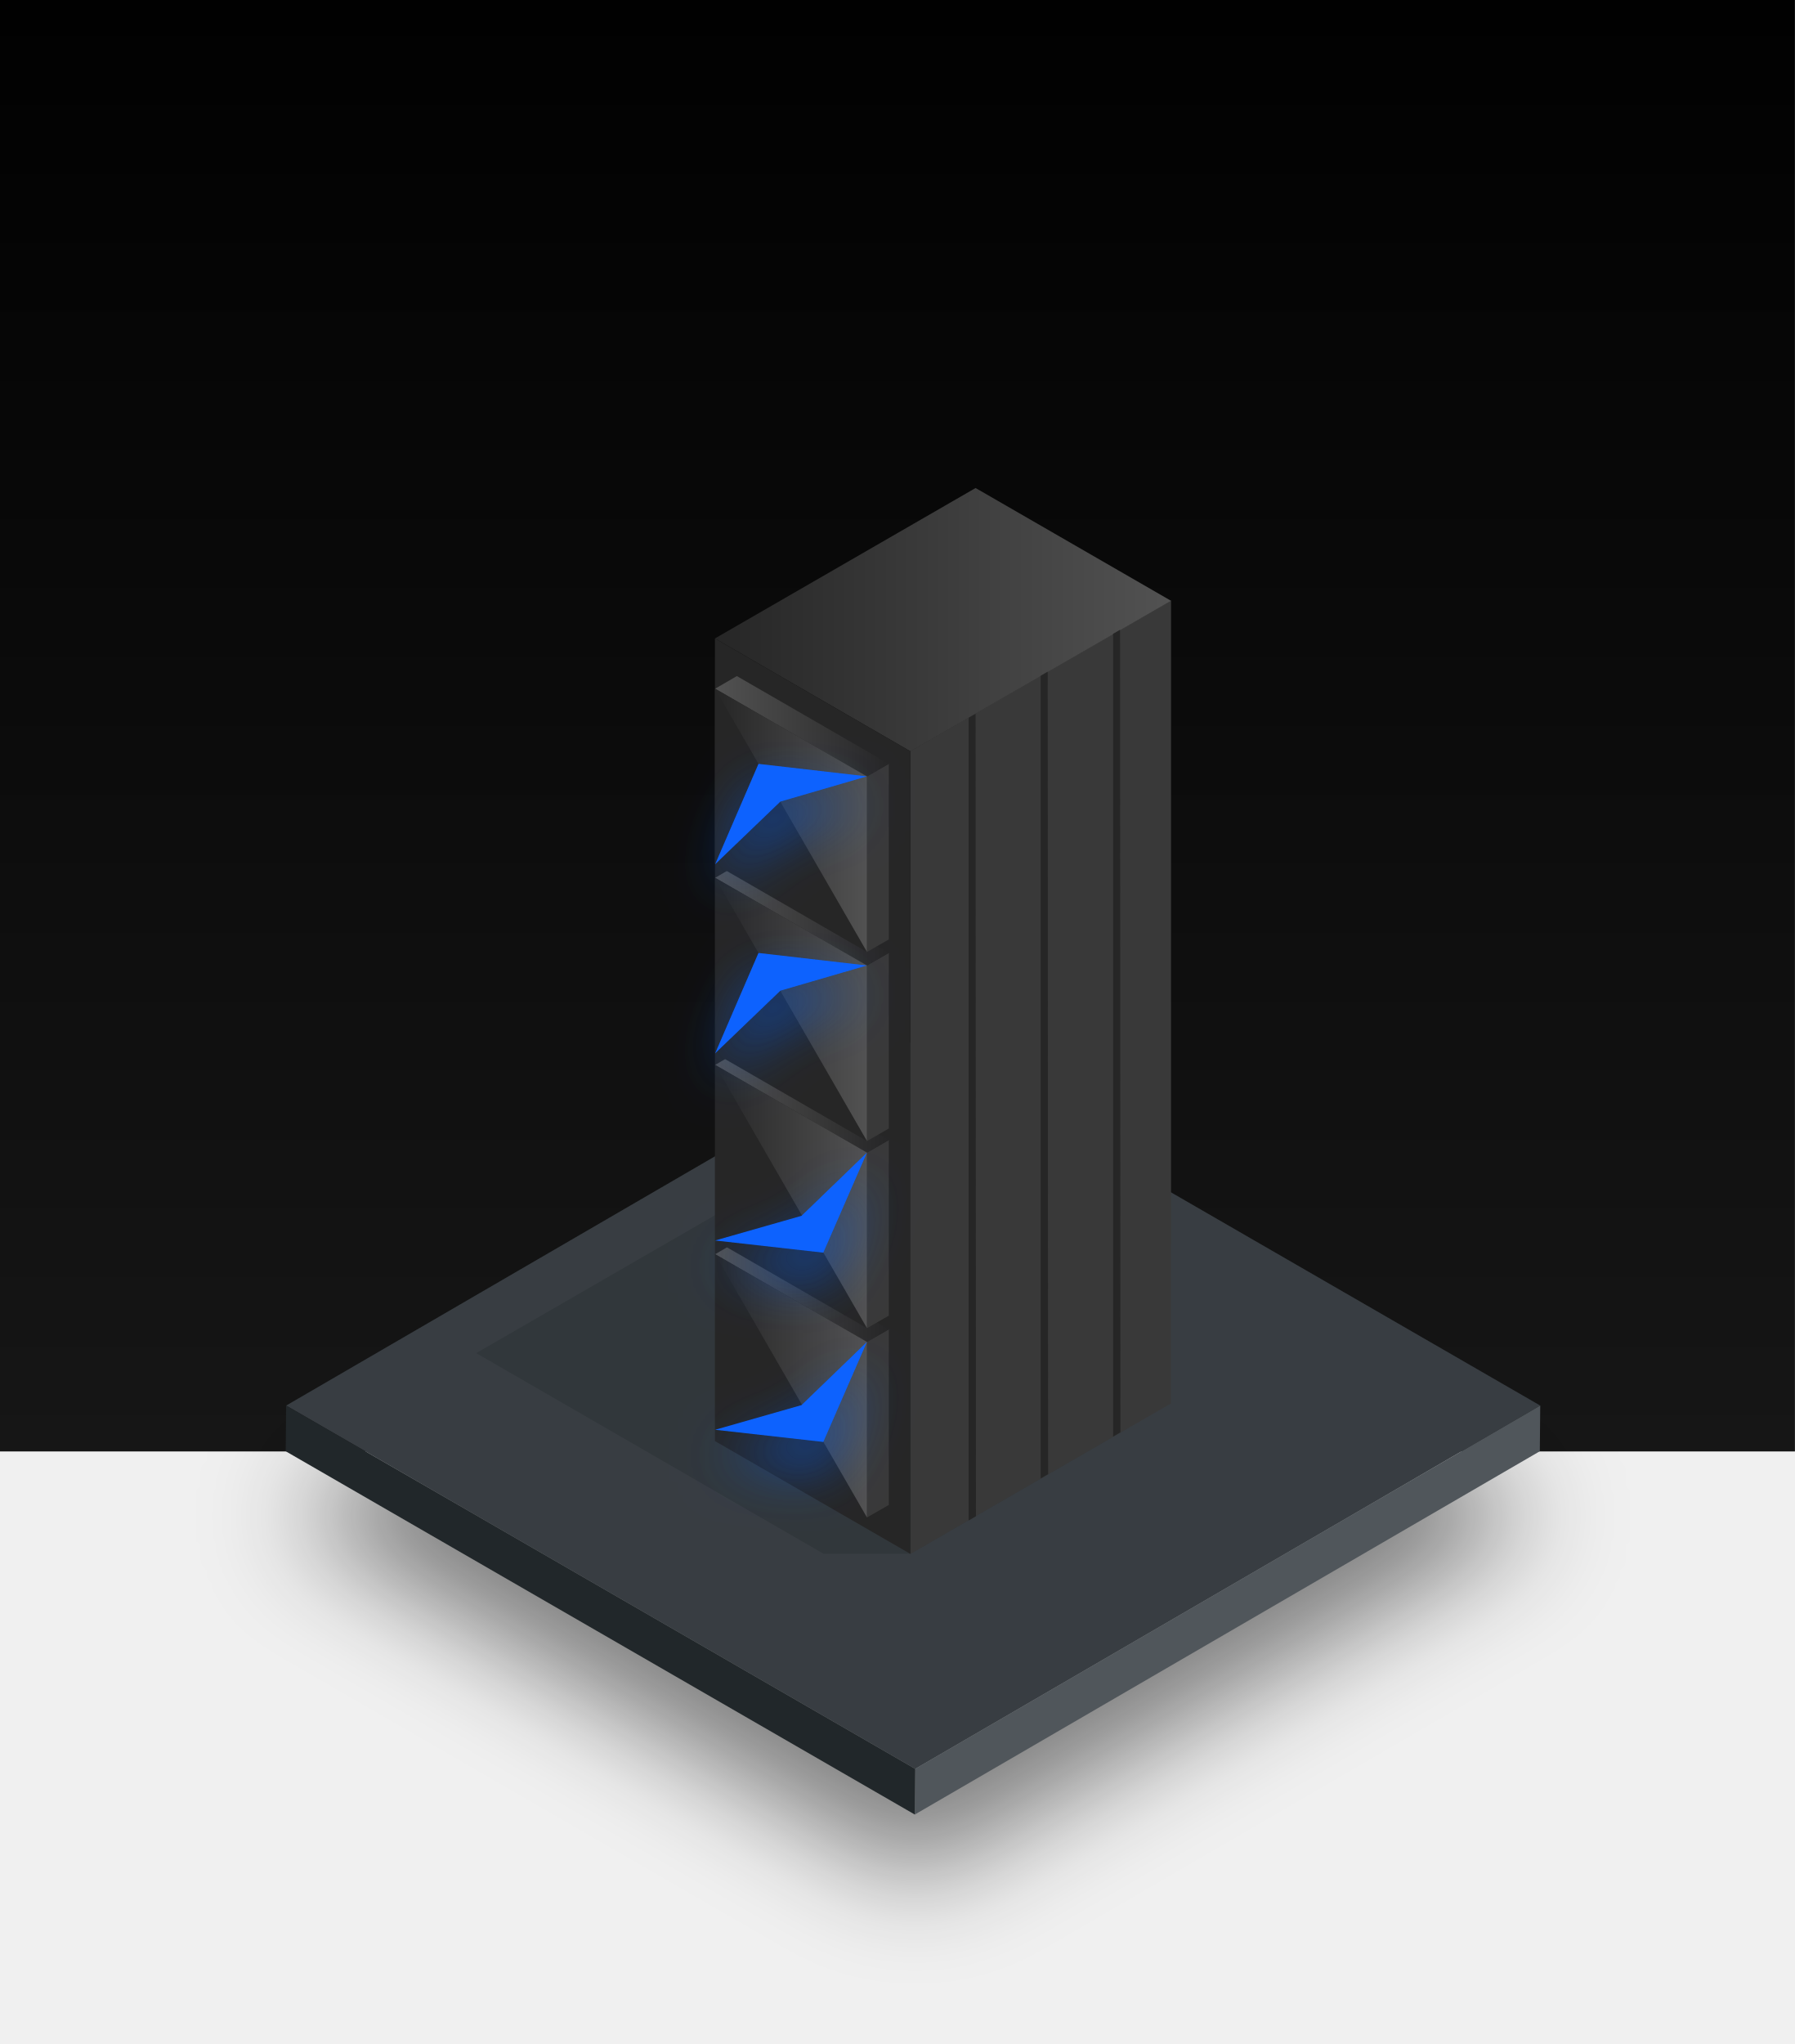
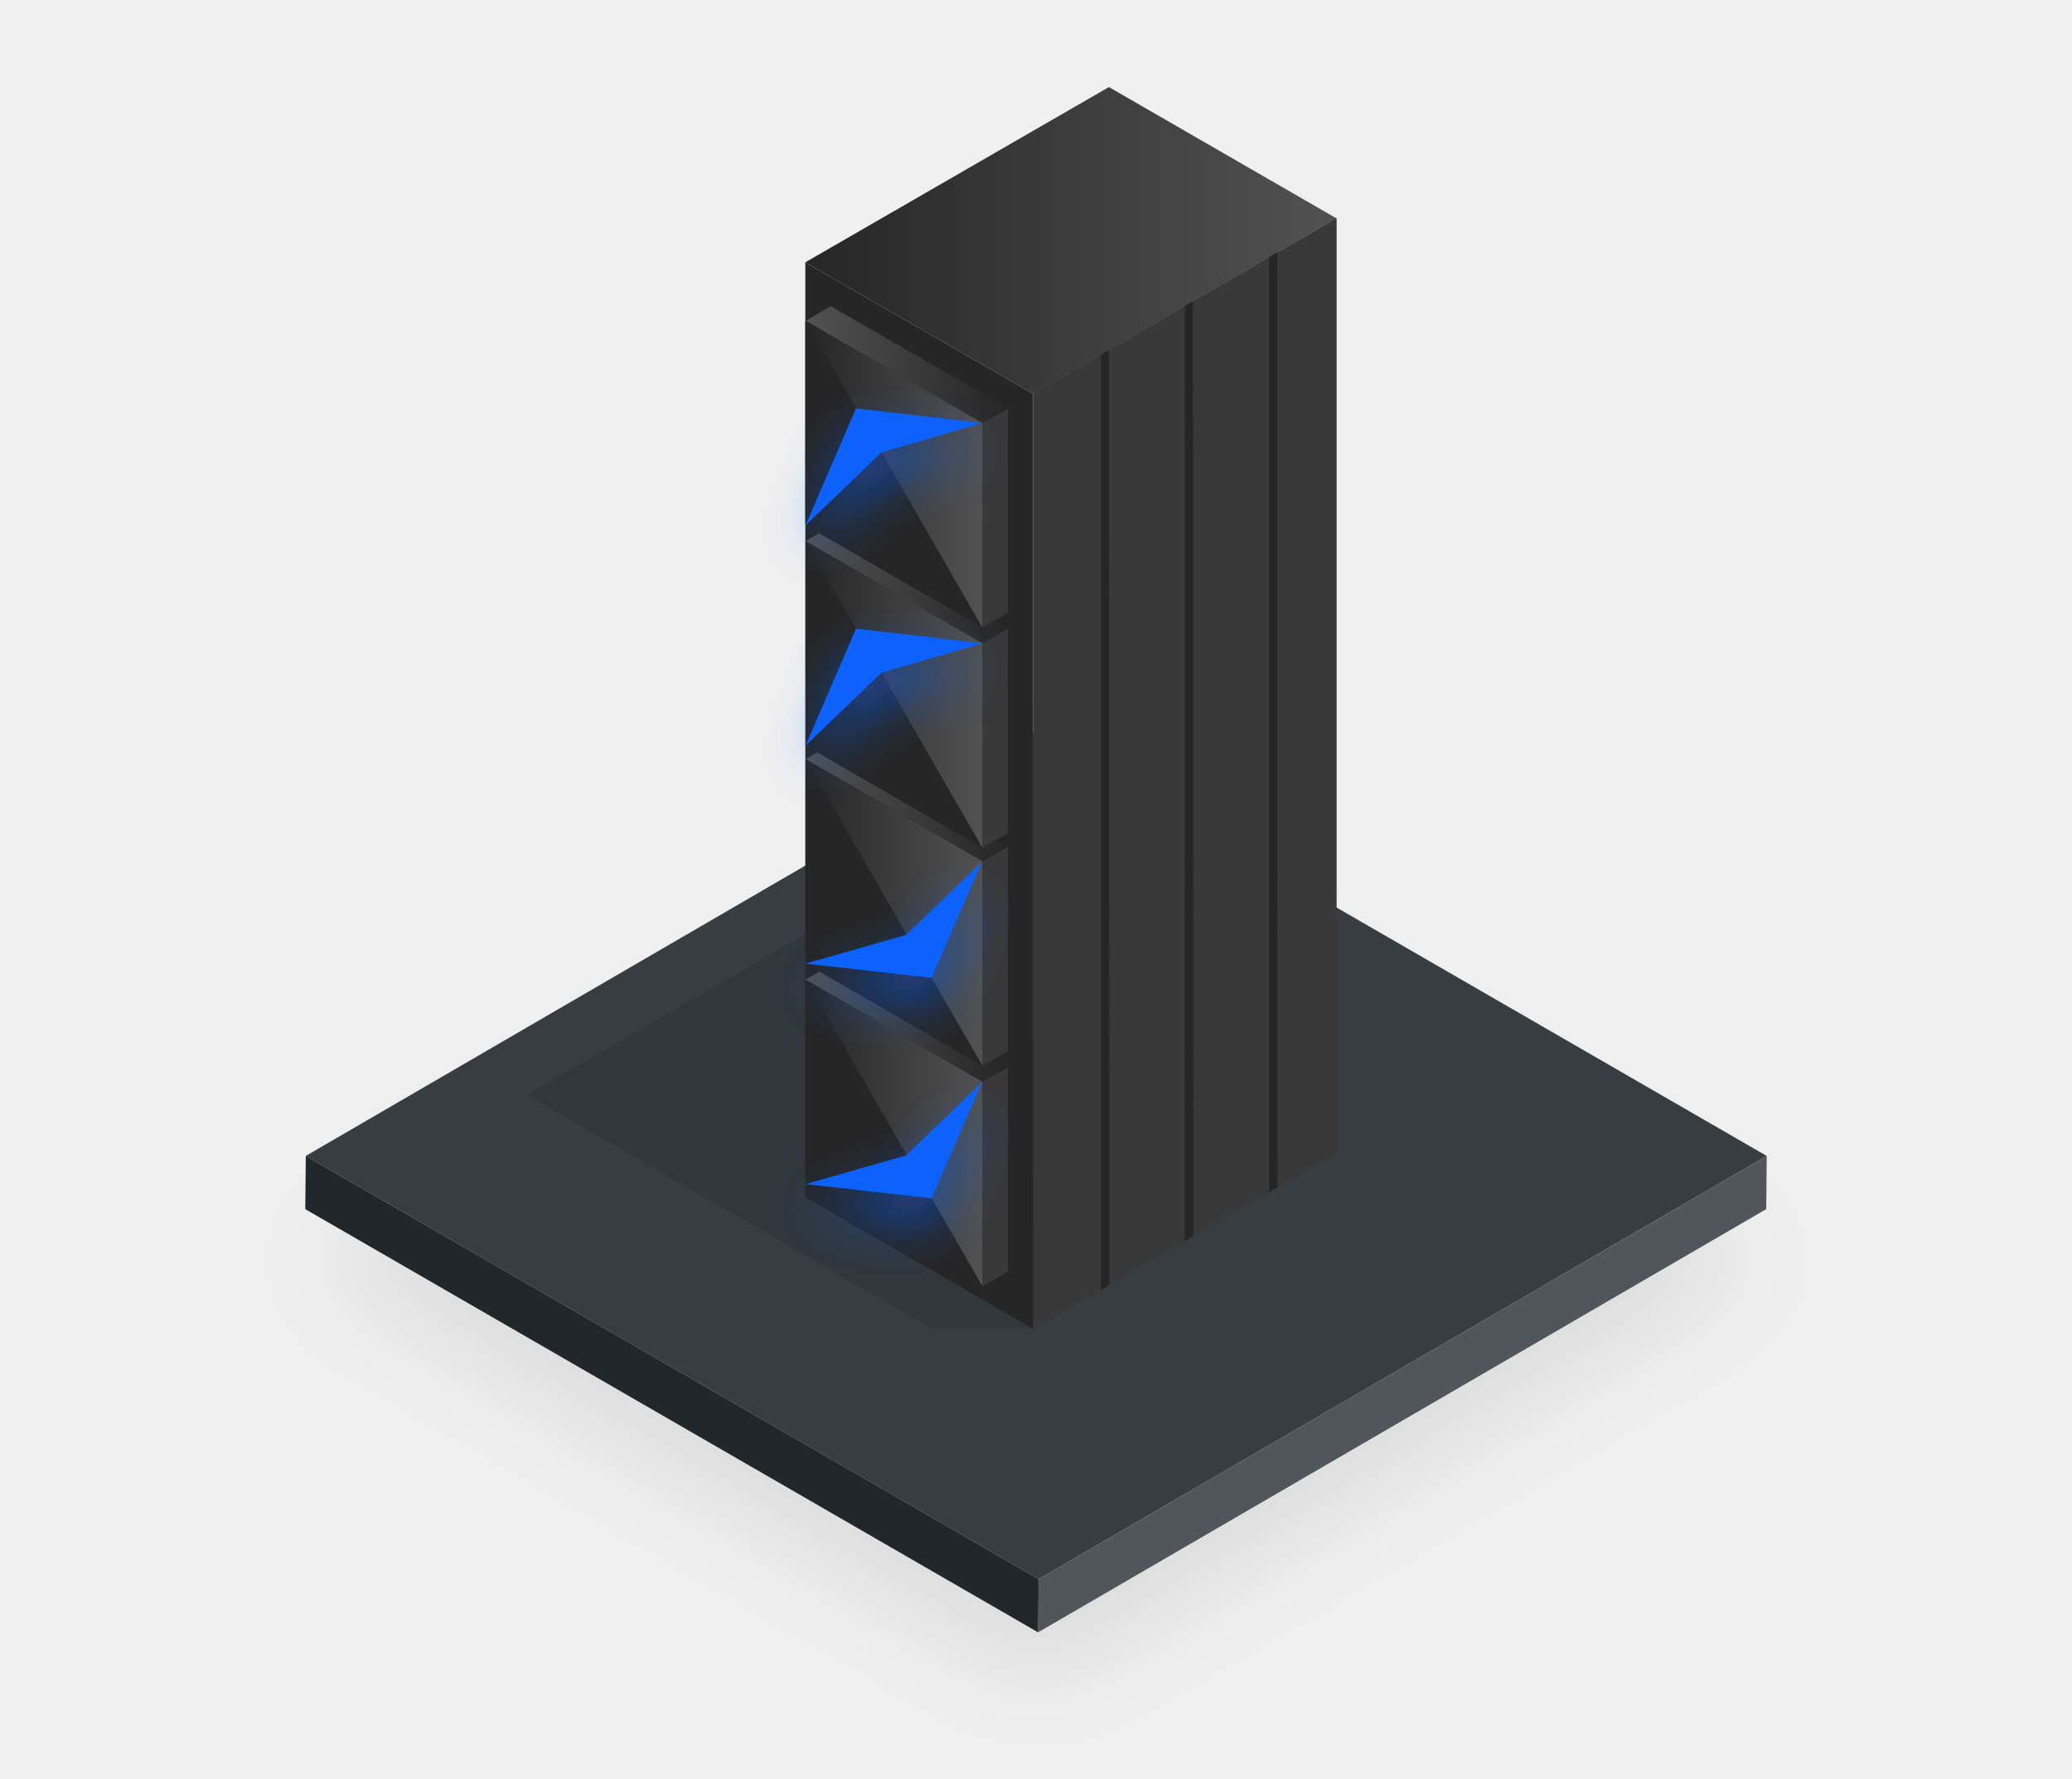
- <svg xmlns="http://www.w3.org/2000/svg" width="783" height="891.423" viewBox="0 0 783 891.423">
+ <svg xmlns="http://www.w3.org/2000/svg" width="952" height="817" viewBox="0 0 952 817">
  <defs>
-     <style>.a{fill:url(#a);}.b{fill:#373d42;}.c{fill:#50565b;}.d{fill:#21272a;}.e{fill:#31373b;}.f{fill:#393939;}.g{fill:url(#d);}.h{fill:#262626;}.i{fill:url(#e);}.j{fill:#0f62fe;}.k{filter:url(#s);}.l{filter:url(#o);}.m{filter:url(#k);}.n{filter:url(#g);}.o{filter:url(#b);}</style>
-     <linearGradient id="a" x1="0.5" x2="0.5" y2="1" gradientUnits="objectBoundingBox">
-       <stop offset="0" stop-color="#010101" />
-       <stop offset="1" stop-color="#161616" />
-     </linearGradient>
-     <filter id="b" x="52.822" y="430.555" width="691.071" height="460.869" filterUnits="userSpaceOnUse">
+     <style>.a{fill:#fff;}.b{clip-path:url(#a);}.c{fill:#373d42;}.d{fill:#50565b;}.e{fill:#21272a;}.f{fill:#31373b;}.g{fill:#393939;}.h{fill:url(#d);}.i{fill:#262626;}.j{fill:url(#e);}.k{fill:#0f62fe;}.l{filter:url(#s);}.m{filter:url(#o);}.n{filter:url(#k);}.o{filter:url(#g);}.p{filter:url(#b);}</style>
+     <clipPath id="a">
+       <rect class="a" width="952" height="817" transform="translate(968 198)" />
+     </clipPath>
+     <filter id="b" x="68.495" y="312.591" width="815.24" height="532.788" filterUnits="userSpaceOnUse">
      <feOffset dy="48" input="SourceAlpha" />
      <feGaussianBlur stdDeviation="24" result="c" />
-       <feFlood flood-opacity="0.478" />
+       <feFlood flood-color="#9e9e9e" flood-opacity="0.239" />
      <feComposite operator="in" in2="c" />
      <feComposite in="SourceGraphic" />
    </filter>
    <linearGradient id="d" y1="0.5" x2="1" y2="0.5" gradientUnits="objectBoundingBox">
      <stop offset="0" stop-color="#262626" />
      <stop offset="1" stop-color="#525252" />
    </linearGradient>
    <linearGradient id="e" y1="0.5" x2="1" y2="0.5" gradientUnits="objectBoundingBox">
      <stop offset="0" stop-color="#525252" />
      <stop offset="1" stop-color="#262626" />
    </linearGradient>
-     <filter id="g" x="275.958" y="561.218" width="138.239" height="115.641" filterUnits="userSpaceOnUse">
+     <filter id="g" x="334.105" y="472.911" width="153.272" height="125.547" filterUnits="userSpaceOnUse">
      <feOffset dy="12" input="SourceAlpha" />
      <feGaussianBlur stdDeviation="12" result="h" />
      <feFlood flood-color="#0f62fe" flood-opacity="0.639" />
      <feComposite operator="in" in2="h" />
      <feComposite in="SourceGraphic" />
    </filter>
-     <filter id="k" x="275.958" y="478.664" width="138.239" height="115.641" filterUnits="userSpaceOnUse">
+     <filter id="k" x="334.105" y="371.619" width="153.272" height="125.546" filterUnits="userSpaceOnUse">
      <feOffset dy="12" input="SourceAlpha" />
      <feGaussianBlur stdDeviation="12" result="l" />
      <feFlood flood-color="#0f62fe" flood-opacity="0.639" />
      <feComposite operator="in" in2="l" />
      <feComposite in="SourceGraphic" />
    </filter>
-     <filter id="o" x="275.958" y="391.601" width="138.239" height="115.788" filterUnits="userSpaceOnUse">
+     <filter id="o" x="334.105" y="264.796" width="153.272" height="125.726" filterUnits="userSpaceOnUse">
      <feOffset dy="12" input="SourceAlpha" />
      <feGaussianBlur stdDeviation="12" result="p" />
      <feFlood flood-color="#0f62fe" flood-opacity="0.639" />
      <feComposite operator="in" in2="p" />
      <feComposite in="SourceGraphic" />
    </filter>
-     <filter id="s" x="275.958" y="309.134" width="138.239" height="115.789" filterUnits="userSpaceOnUse">
+     <filter id="s" x="334.105" y="163.611" width="153.272" height="125.727" filterUnits="userSpaceOnUse">
      <feOffset dy="12" input="SourceAlpha" />
      <feGaussianBlur stdDeviation="12" result="t" />
      <feFlood flood-color="#0f62fe" flood-opacity="0.639" />
      <feComposite operator="in" in2="t" />
      <feComposite in="SourceGraphic" />
    </filter>
  </defs>
-   <g transform="translate(-960 -2055)">
-     <rect class="a" width="783" height="633" transform="translate(960 2055)" />
-     <g transform="translate(11194.937 -3389.416)">
-       <g transform="translate(-10110.303 5898.971)">
-         <g class="o" transform="matrix(1, 0, 0, 1, -124.63, -454.55)">
-           <path class="b" d="M113.63,202.484,386.28,44.05,660.7,202.484,388.051,360.918Z" transform="translate(11.19 410.5)" />
+   <g class="b" transform="translate(-968 -198)">
+     <g transform="translate(11218.566 -5419.244)">
+       <g transform="translate(-10110.303 5953.835)">
+         <g class="p" transform="matrix(1, 0, 0, 1, -140.26, -336.59)">
+           <path class="c" d="M113.63,238.444,448.164,44.05,784.87,238.444,450.336,432.838Z" transform="translate(26.86 292.54)" />
        </g>
-         <path class="c" d="M502.629,111.16l-.189,19.925L229.79,289.52l.189-19.925Z" transform="translate(44.631 47.274)" />
-         <path class="d" d="M388.16,269.594l-.189,19.925L113.55,131.085l.189-19.925Z" transform="translate(-113.55 47.274)" />
+         <path class="d" d="M564.555,111.16l-.232,24.448L229.79,330l.232-24.448Z" transform="translate(106.916 83.234)" />
+         <path class="e" d="M450.488,305.554,450.256,330,113.55,135.608l.232-24.448Z" transform="translate(-113.55 83.234)" />
      </g>
-       <g transform="translate(-10027.209 5657.244)">
-         <path class="e" d="M8316.23,5024.093l-170.583-98.408-18.874,10.889-94.734,54.7,151.561,87.518h37.895Z" transform="translate(-8032.039 -4613.983)" />
-         <g transform="translate(104.153)">
-           <path class="f" d="M8351.961,4897.909l113.684-65.64.007-350.149-113.669,65.661Z" transform="translate(-8266.688 -4433.051)" />
-           <path class="g" d="M8207.947,4464.854l113.686-65.607,85.273,49.192L8293.24,4514.1Z" transform="translate(-8207.944 -4399.247)" />
-           <path class="h" d="M8293.238,4909.324l-85.295-49.237,0-350.032,85.3,49.248Z" transform="translate(-8207.943 -4444.446)" />
-           <path class="h" d="M8217.407,4585.3l-9.462-38.223v76.564Z" transform="translate(-8207.944 -4459.546)" />
-           <g transform="translate(0.078 328.648)">
-             <path class="h" d="M8274.383,5078.454l-66.307-38.283v-76.564l66.249,38.241Z" transform="translate(-8208.076 -4958.099)" />
-             <path class="f" d="M8319.957,5100.992l9.534-5.466v-76.563l-9.534,5.466Z" transform="translate(-8253.713 -4980.679)" />
-             <path class="i" d="M8283.856,4992.587l-66.306-38.282-9.475,5.509,66.239,38.233Z" transform="translate(-8208.076 -4954.305)" />
-             <path class="g" d="M8274.319,5078.413l-66.243-114.805,66.239,38.234Z" transform="translate(-8208.076 -4958.099)" />
-             <g class="n" transform="matrix(1, 0, 0, 1, -311.96, -541.48)">
-               <path class="j" d="M8208.076,5066.511l37.677-10.75,28.563-27.581-19.043,43.641Z" transform="translate(-7896.12 -4442.96)" />
+       <g transform="translate(-10008.349 5657.244)">
+         <path class="f" d="M8380.732,5046.429l-209.3-120.745-23.157,13.361-116.238,67.111L8218,5113.538h46.494Z" transform="translate(-8032.038 -4543.235)" />
+         <g transform="translate(127.793)">
+           <path class="g" d="M8351.961,4992.28l139.485-80.539.008-429.622-139.467,80.563Z" transform="translate(-8247.334 -4421.914)" />
+           <path class="h" d="M8207.947,4479.744l139.489-80.5,104.628,60.357L8312.6,4540.168Z" transform="translate(-8207.944 -4399.247)" />
+           <path class="i" d="M8312.6,4999.946l-104.652-60.413V4510.055l104.664,60.425Z" transform="translate(-8207.943 -4429.554)" />
+           <path class="i" d="M8219.556,4593.974l-11.61-46.9v93.942Z" transform="translate(-8207.943 -4439.68)" />
+           <g transform="translate(0.096 403.241)">
+             <path class="i" d="M8289.432,5104.52l-81.355-46.971v-93.941l81.284,46.92Z" transform="translate(-8208.076 -4956.849)" />
+             <path class="g" d="M8319.956,5119.61l11.7-6.707v-93.941l-11.7,6.706Z" transform="translate(-8238.677 -4971.989)" />
+             <path class="j" d="M8301.056,5001.275,8219.7,4954.3l-11.624,6.759,81.272,46.911Z" transform="translate(-8208.076 -4954.304)" />
+             <path class="h" d="M8289.354,5104.47l-81.278-140.862,81.272,46.912Z" transform="translate(-8208.076 -4956.849)" />
+             <g class="o" transform="matrix(1, 0, 0, 1, -370.11, -443.24)">
+               <path class="k" d="M8208.076,5075.21l46.227-13.189,35.046-33.841-23.364,53.547Z" transform="translate(-7837.97 -4531.27)" />
            </g>
          </g>
-           <g transform="translate(0.078 246.094)">
-             <path class="h" d="M8274.383,4939.026l-66.307-38.281V4824.18l66.249,38.241Z" transform="translate(-8208.076 -4818.672)" />
-             <path class="f" d="M8319.957,4961.565l9.534-5.466v-76.564l-9.534,5.466Z" transform="translate(-8253.713 -4841.251)" />
-             <path class="i" d="M8283.856,4853.16l-66.306-38.283-9.475,5.509,66.239,38.234Z" transform="translate(-8208.076 -4814.877)" />
-             <path class="g" d="M8274.319,4938.986l-66.243-114.806,66.239,38.234Z" transform="translate(-8208.076 -4818.672)" />
-             <g class="m" transform="matrix(1, 0, 0, 1, -311.96, -458.92)">
-               <path class="j" d="M8208.076,4927.084l37.677-10.75,28.563-27.58-19.043,43.641Z" transform="translate(-7896.12 -4386.09)" />
+           <g transform="translate(0.096 301.949)">
+             <path class="i" d="M8289.432,4965.092l-81.355-46.971V4824.18l81.284,46.92Z" transform="translate(-8208.076 -4817.421)" />
+             <path class="g" d="M8319.956,4980.183l11.7-6.707v-93.941l-11.7,6.706Z" transform="translate(-8238.677 -4832.563)" />
+             <path class="j" d="M8301.056,4861.849l-81.355-46.972-11.624,6.759,81.272,46.912Z" transform="translate(-8208.076 -4814.877)" />
+             <path class="h" d="M8289.354,4965.042l-81.278-140.863,81.272,46.912Z" transform="translate(-8208.076 -4817.421)" />
+             <g class="n" transform="matrix(1, 0, 0, 1, -370.11, -341.95)">
+               <path class="k" d="M8208.076,4935.784l46.227-13.19,35.046-33.84-23.364,53.546Z" transform="translate(-7837.97 -4493.13)" />
            </g>
          </g>
-           <g transform="translate(0.078 164.488)">
-             <path class="h" d="M8274.383,4801.2l-66.307-38.281v-76.564l66.249,38.241Z" transform="translate(-8208.076 -4680.848)" />
-             <path class="f" d="M8319.957,4823.741l9.534-5.465v-76.564l-9.534,5.465Z" transform="translate(-8253.713 -4703.428)" />
-             <path class="i" d="M8283.856,4715.335l-66.306-38.282-9.475,5.509,66.239,38.233Z" transform="translate(-8208.076 -4677.053)" />
-             <path class="g" d="M8274.319,4801.163l-66.243-114.806,66.239,38.234Z" transform="translate(-8208.076 -4680.848)" />
-             <g class="l" transform="matrix(1, 0, 0, 1, -311.96, -377.32)">
-               <path class="j" d="M8208.076,4785.5l18.909-43.788,47.33,5.458-37.774,11Z" transform="translate(-7896.12 -4326.11)" />
+           <g transform="translate(0.096 201.822)">
+             <path class="i" d="M8289.432,4827.269l-81.355-46.97v-93.942l81.284,46.92Z" transform="translate(-8208.076 -4679.598)" />
+             <path class="g" d="M8319.956,4842.359l11.7-6.706v-93.941l-11.7,6.706Z" transform="translate(-8238.677 -4694.739)" />
+             <path class="j" d="M8301.056,4724.024l-81.355-46.971-11.624,6.759,81.272,46.912Z" transform="translate(-8208.076 -4677.053)" />
+             <path class="h" d="M8289.354,4827.219l-81.278-140.862,81.272,46.912Z" transform="translate(-8208.076 -4679.598)" />
+             <g class="m" transform="matrix(1, 0, 0, 1, -370.11, -241.82)">
+               <path class="k" d="M8208.076,4795.439l23.2-53.726,58.072,6.7-46.349,13.5Z" transform="translate(-7837.97 -4452.92)" />
            </g>
          </g>
-           <g transform="translate(0.078 82.021)">
-             <path class="h" d="M8274.383,4661.923l-66.307-38.282v-76.564l66.249,38.241Z" transform="translate(-8208.076 -4541.567)" />
-             <path class="f" d="M8319.957,4684.461l9.534-5.465v-76.564l-9.534,5.466Z" transform="translate(-8253.713 -4564.147)" />
-             <path class="i" d="M8283.856,4576.056l-66.306-38.283-9.475,5.509,66.239,38.234Z" transform="translate(-8208.076 -4537.773)" />
-             <path class="g" d="M8274.319,4661.882l-66.243-114.806,66.239,38.234Z" transform="translate(-8208.076 -4541.567)" />
-             <g class="k" transform="matrix(1, 0, 0, 1, -311.96, -294.85)">
-               <path class="j" d="M8208.076,4646.221l18.909-43.789,47.33,5.458-37.774,11Z" transform="translate(-7896.12 -4269.3)" />
+           <g transform="translate(0.096 100.637)">
+             <path class="i" d="M8289.432,4687.989l-81.355-46.971v-93.942L8289.36,4594Z" transform="translate(-8208.076 -4540.317)" />
+             <path class="g" d="M8319.956,4703.079l11.7-6.706v-93.942l-11.7,6.707Z" transform="translate(-8238.677 -4555.458)" />
+             <path class="j" d="M8301.056,4584.745l-81.355-46.971-11.624,6.759,81.272,46.912Z" transform="translate(-8208.076 -4537.773)" />
+             <path class="h" d="M8289.354,4687.939l-81.278-140.863,81.272,46.912Z" transform="translate(-8208.076 -4540.317)" />
+             <g class="l" transform="matrix(1, 0, 0, 1, -370.11, -140.64)">
+               <path class="k" d="M8208.076,4656.159l23.2-53.727,58.072,6.7-46.349,13.5Z" transform="translate(-7837.97 -4414.82)" />
            </g>
          </g>
-           <path class="h" d="M8447.96,4536.295v350.086l3.208-1.864-.164-350Z" transform="translate(-8305.846 -4454.425)" />
-           <path class="h" d="M8394.825,4567.264V4917.35l3.21-1.863-.166-350Z" transform="translate(-8284.173 -4467.057)" />
-           <path class="h" d="M8501.267,4505.445v350.086l3.208-1.864-.165-350Z" transform="translate(-8327.59 -4441.841)" />
+           <path class="i" d="M8447.96,4536.7v429.545l3.937-2.287-.2-429.438Z" transform="translate(-8273.591 -4436.246)" />
+           <path class="i" d="M8394.825,4567.667v429.545l3.937-2.287-.2-429.438Z" transform="translate(-8259.059 -4444.716)" />
+           <path class="i" d="M8501.267,4505.848v429.545l3.937-2.287-.2-429.438Z" transform="translate(-8288.171 -4427.808)" />
        </g>
      </g>
    </g>
  </g>
</svg>
